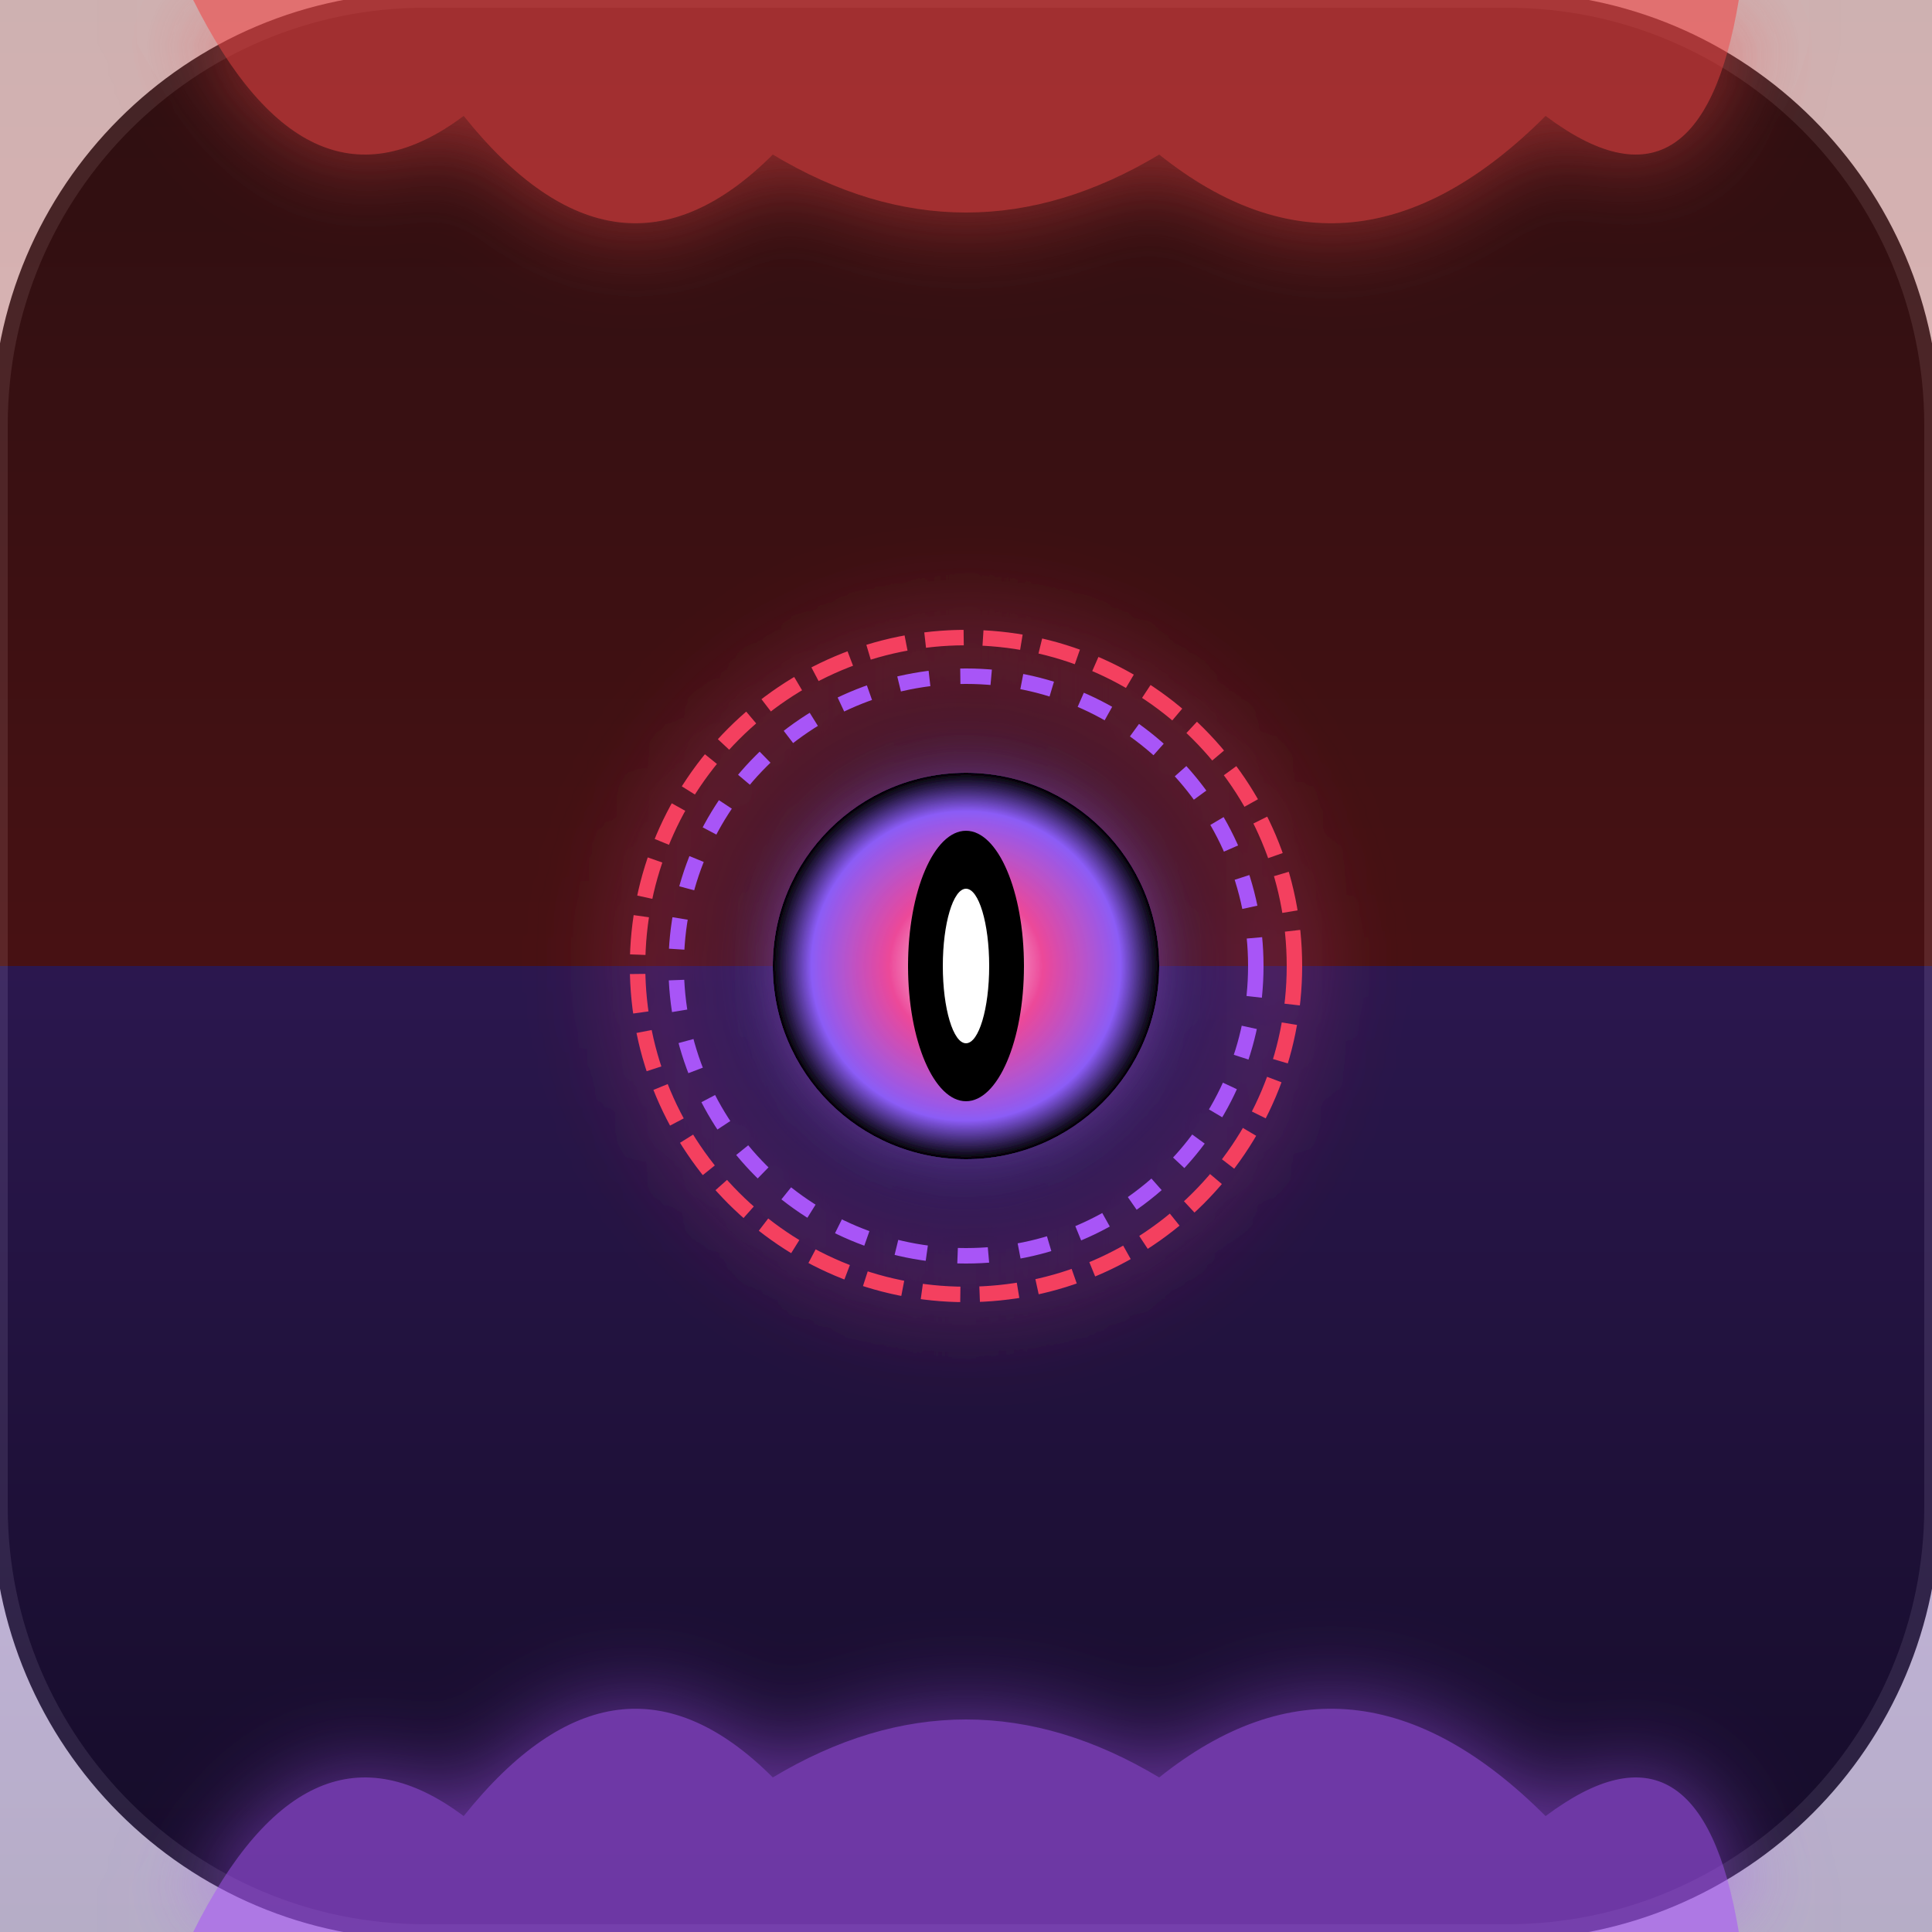
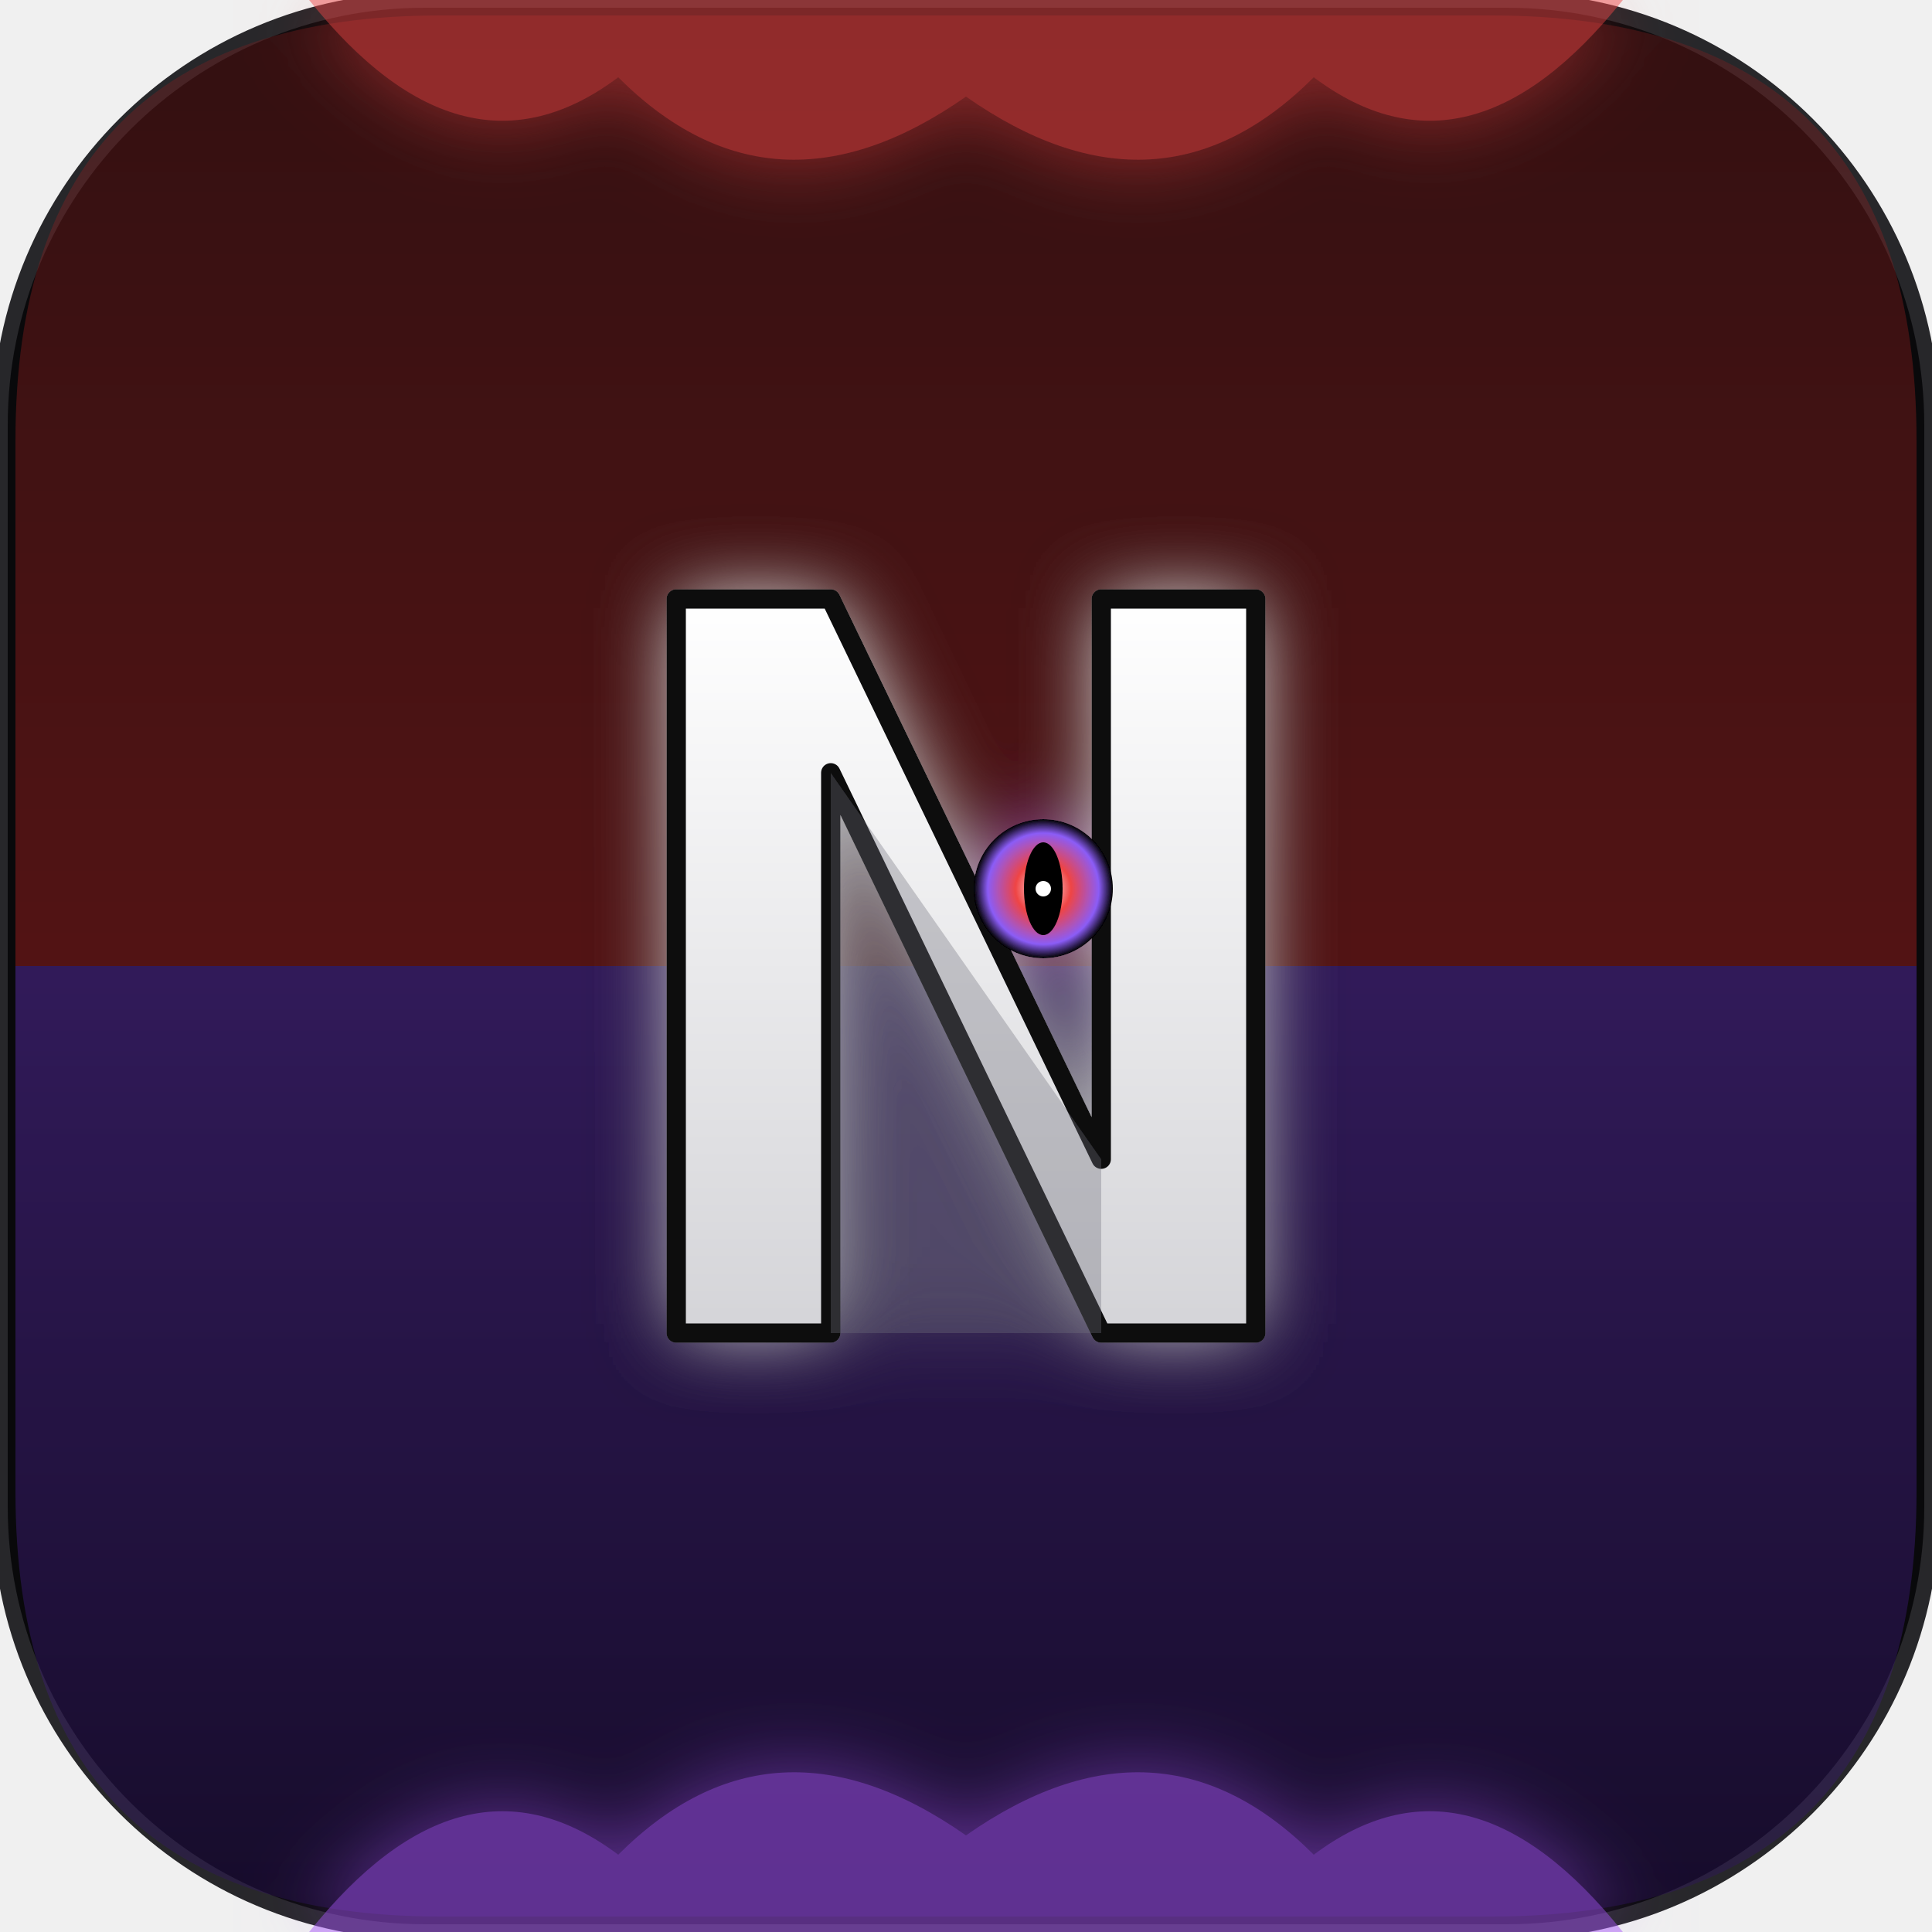
<svg xmlns="http://www.w3.org/2000/svg" viewBox="0 0 500 500" width="100%" height="100%">
  <defs>
    <linearGradient id="topCrimson" x1="0%" y1="0%" x2="0%" y2="100%">
      <stop offset="0%" stop-color="#7f1d1d" />
      <stop offset="100%" stop-color="#dc2626" />
    </linearGradient>
    <linearGradient id="bottomViolet" x1="0%" y1="0%" x2="0%" y2="100%">
      <stop offset="0%" stop-color="#7c3aed" />
      <stop offset="100%" stop-color="#2e1065" />
    </linearGradient>
+     <linearGradient id="whiteHair" x1="0%" y1="0%" x2="0%" y2="100%">
+       <stop offset="0%" stop-color="#ffffff" />
+       <stop offset="100%" stop-color="#d4d4d8" />
+     </linearGradient>
    <radialGradient id="portalGlow" cx="50%" cy="50%" r="50%">
      <stop offset="0%" stop-color="#ffffff" />
-       <stop offset="40%" stop-color="#ec4899" />
+       <stop offset="40%" stop-color="#ef4444" />
      <stop offset="80%" stop-color="#8b5cf6" />
      <stop offset="100%" stop-color="#000000" />
    </radialGradient>
    <filter id="epicGlow" x="-50%" y="-50%" width="200%" height="200%">
-       <feGaussianBlur stdDeviation="12" result="blur" />
+       <feGaussianBlur stdDeviation="10" result="blur" />
      <feMerge>
        <feMergeNode in="blur" />
        <feMergeNode in="SourceGraphic" />
      </feMerge>
    </filter>
  </defs>
  <rect width="500" height="500" rx="110" fill="#09090b" stroke="#27272a" stroke-width="4" />
-   <g clip-path="url(#roundedBox)">
-     <path d="M0,0 L500,0 L500,250 L0,250 Z" fill="url(#topCrimson)" opacity="0.3" />
-     <path d="M0,250 L500,250 L500,500 L0,500 Z" fill="url(#bottomViolet)" opacity="0.3" />
+   <path d="M4,114 Q4,4 114,4 L386,4 Q496,4 496,114 L496,250 L4,250 Z" fill="url(#topCrimson)" opacity="0.35" />
+   <path d="M4,250 L496,250 L496,386 Q496,496 386,496 L114,496 Q4,496 4,386 Z" fill="url(#bottomViolet)" opacity="0.35" />
+   <g fill="#ef4444" opacity="0.5" filter="url(#epicGlow)">
+     <path d="M80,0 Q120,50 160,20 Q200,60 250,25 Q300,60 340,20 Q380,50 420,0 Z" />
  </g>
-   <g fill="#ef4444" opacity="0.6" filter="url(#epicGlow)">
-     <path d="M50,0 Q80,60 120,30 Q160,80 200,40 Q250,70 300,40 Q350,80 400,30 Q440,60 450,0 Z" />
+   <g fill="#a855f7" opacity="0.5" filter="url(#epicGlow)">
+     <path d="M80,500 Q120,450 160,480 Q200,440 250,475 Q300,440 340,480 Q380,450 420,500 Z" />
  </g>
-   <g fill="#a855f7" opacity="0.6" filter="url(#epicGlow)">
-     <path d="M50,500 Q80,440 120,470 Q160,420 200,460 Q250,430 300,460 Q350,420 400,470 Q440,440 450,500 Z" />
+   <line x1="80" y1="250" x2="420" y2="250" stroke="#ffffff" stroke-width="2" opacity="0.6" filter="url(#epicGlow)" />
+   <g transform="translate(250, 250)" filter="url(#epicGlow)">
+     <path d="M-75,95 L-75,-95 L-35,-95 L35,50 L35,-95 L75,-95 L75,95 L35,95 L-35,-50 L-35,95 Z" fill="url(#whiteHair)" stroke="#09090b" stroke-width="5" stroke-linejoin="round" />
+     <path d="M-35,-50 L35,50 L35,95 L-35,95 Z" fill="#71717a" opacity="0.35" />
+     <circle cx="20" cy="-20" r="18" fill="url(#portalGlow)" />
+     <ellipse cx="20" cy="-20" rx="5" ry="12" fill="#000000" />
+     <circle cx="20" cy="-20" r="2" fill="#ffffff" />
  </g>
-   <g transform="translate(250, 250)" filter="url(#epicGlow)">
-     <circle cx="0" cy="0" r="85" fill="none" stroke="#f43f5e" stroke-width="4" stroke-dasharray="10 5" />
-     <circle cx="0" cy="0" r="75" fill="none" stroke="#a855f7" stroke-width="4" stroke-dasharray="8 8" />
-     <circle cx="0" cy="0" r="50" fill="url(#portalGlow)" />
-     <ellipse cx="0" cy="0" rx="15" ry="35" fill="#000000" />
-     <ellipse cx="0" cy="0" rx="6" ry="20" fill="#ffffff" />
-   </g>
-   <line x1="100" y1="250" x2="400" y2="250" stroke="#ffffff" stroke-width="3" opacity="0.8" filter="url(#epicGlow)" />
</svg>
